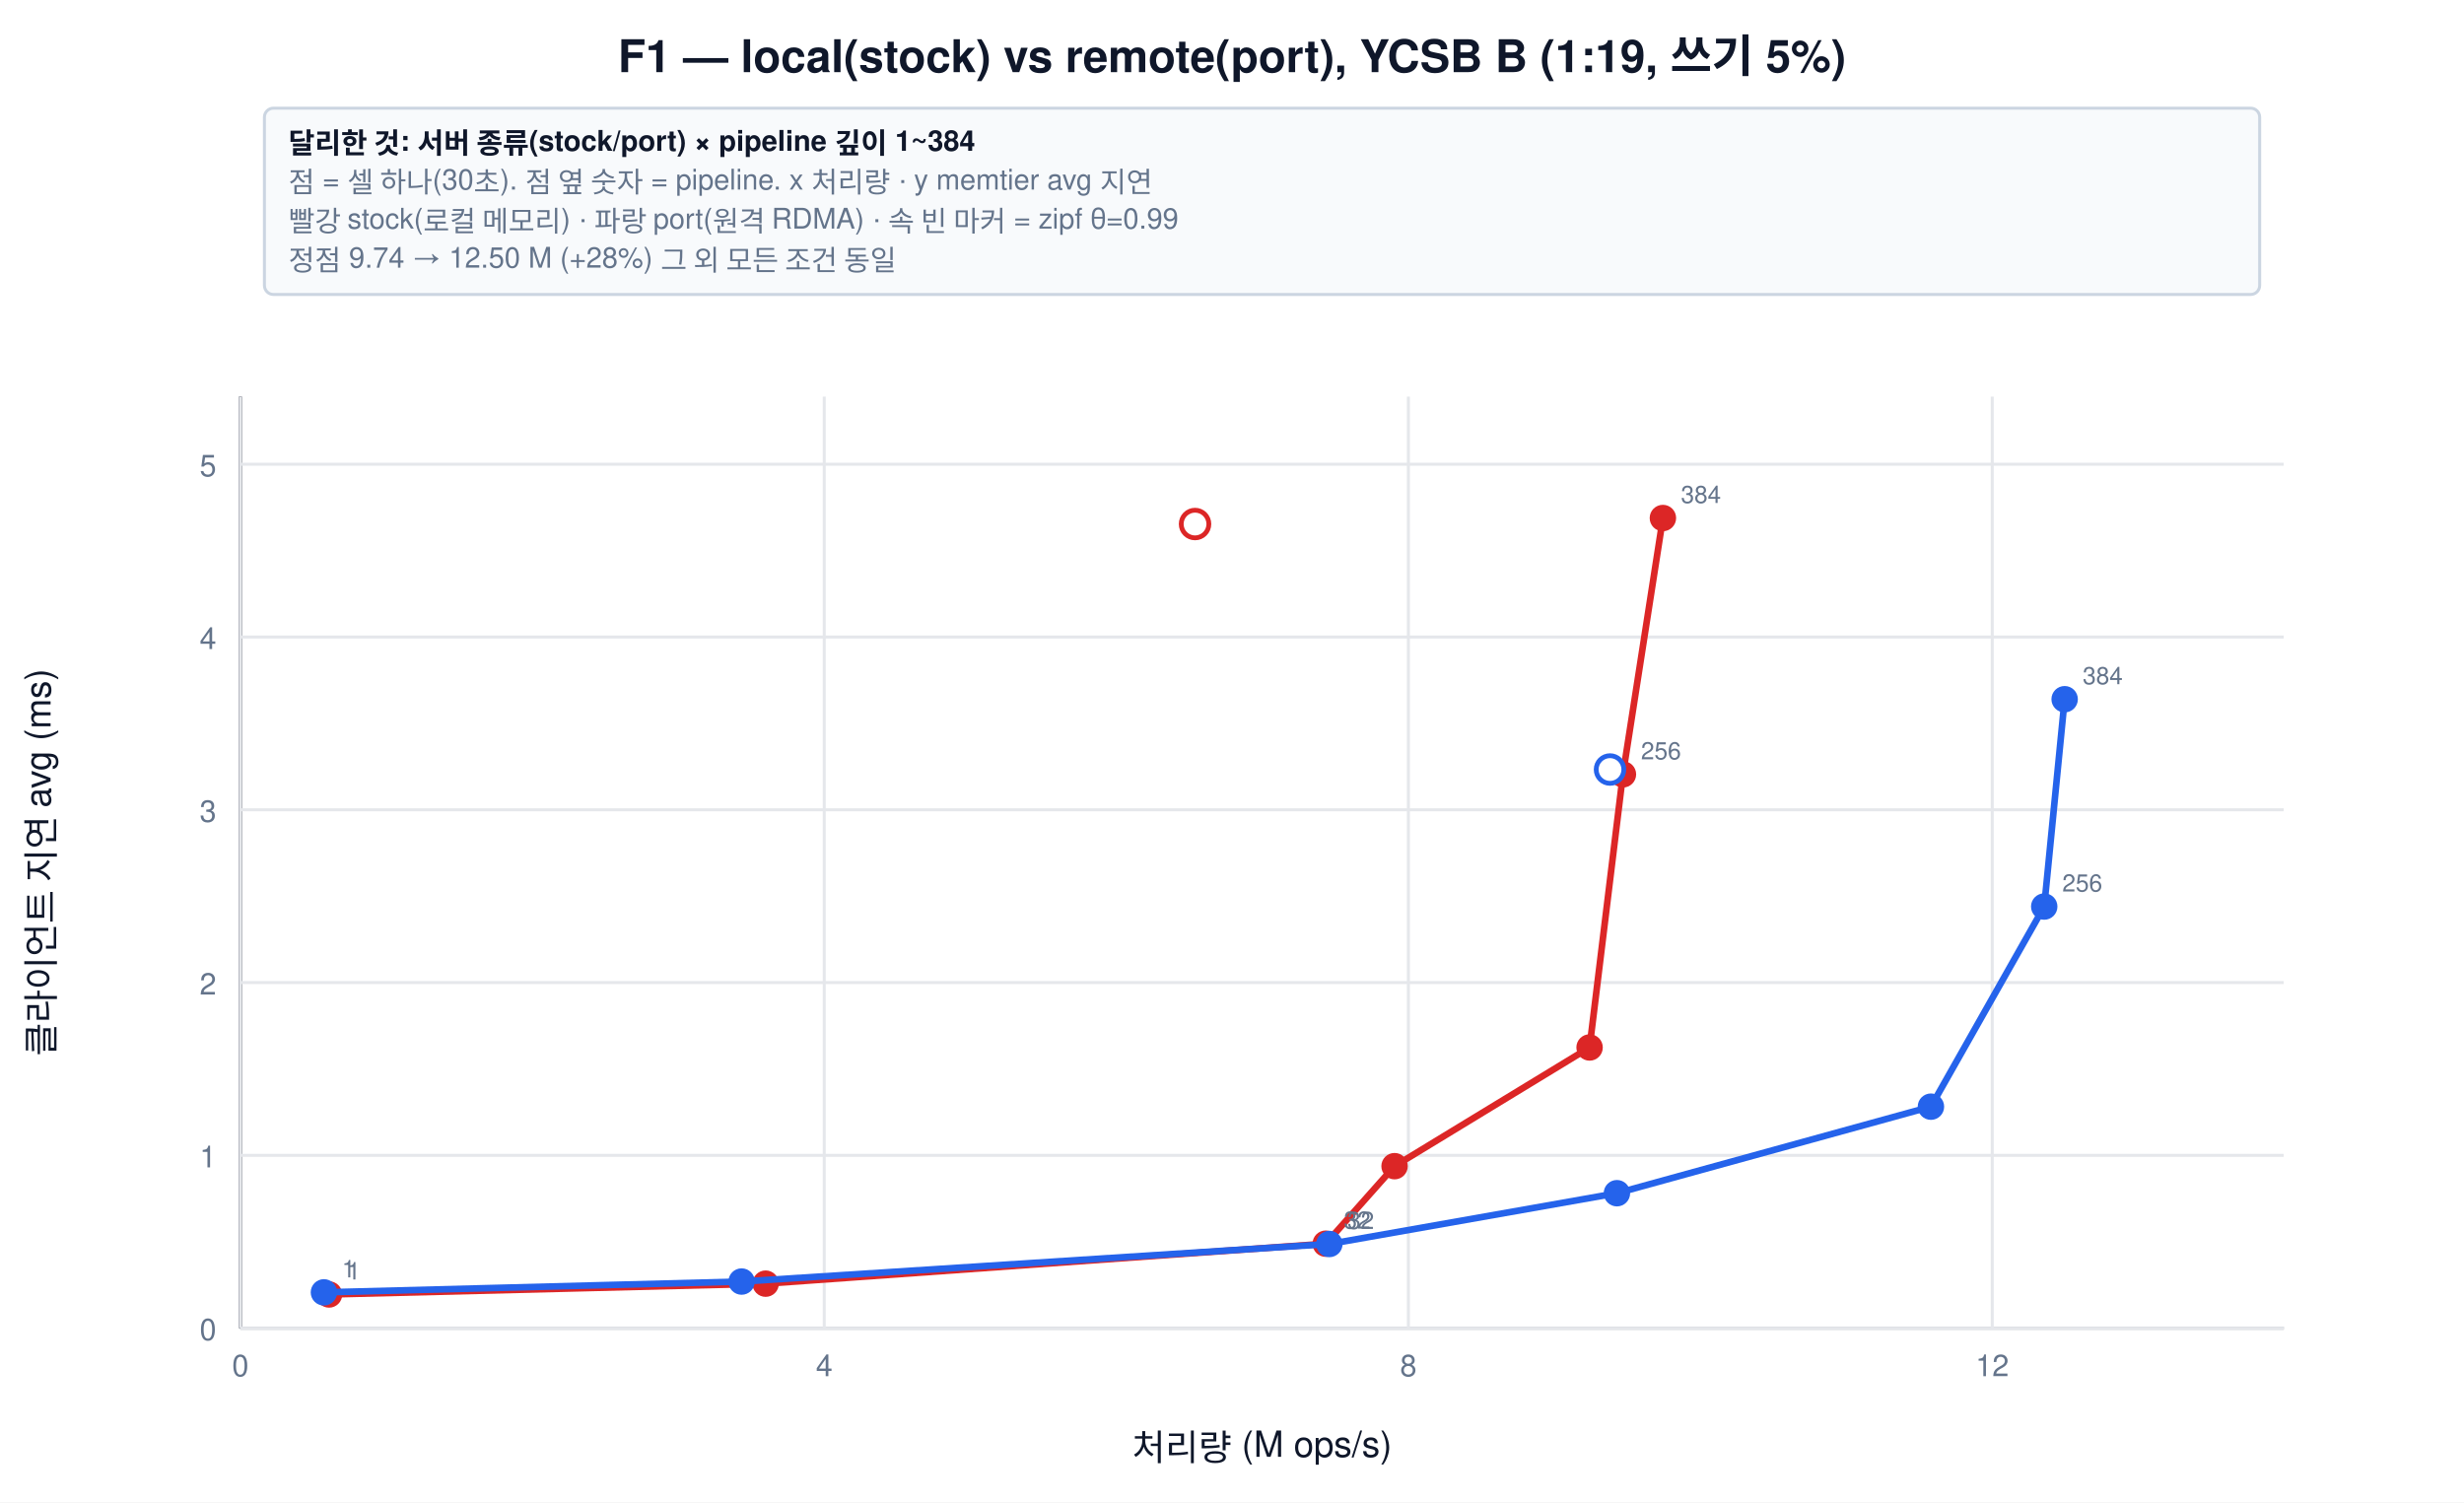
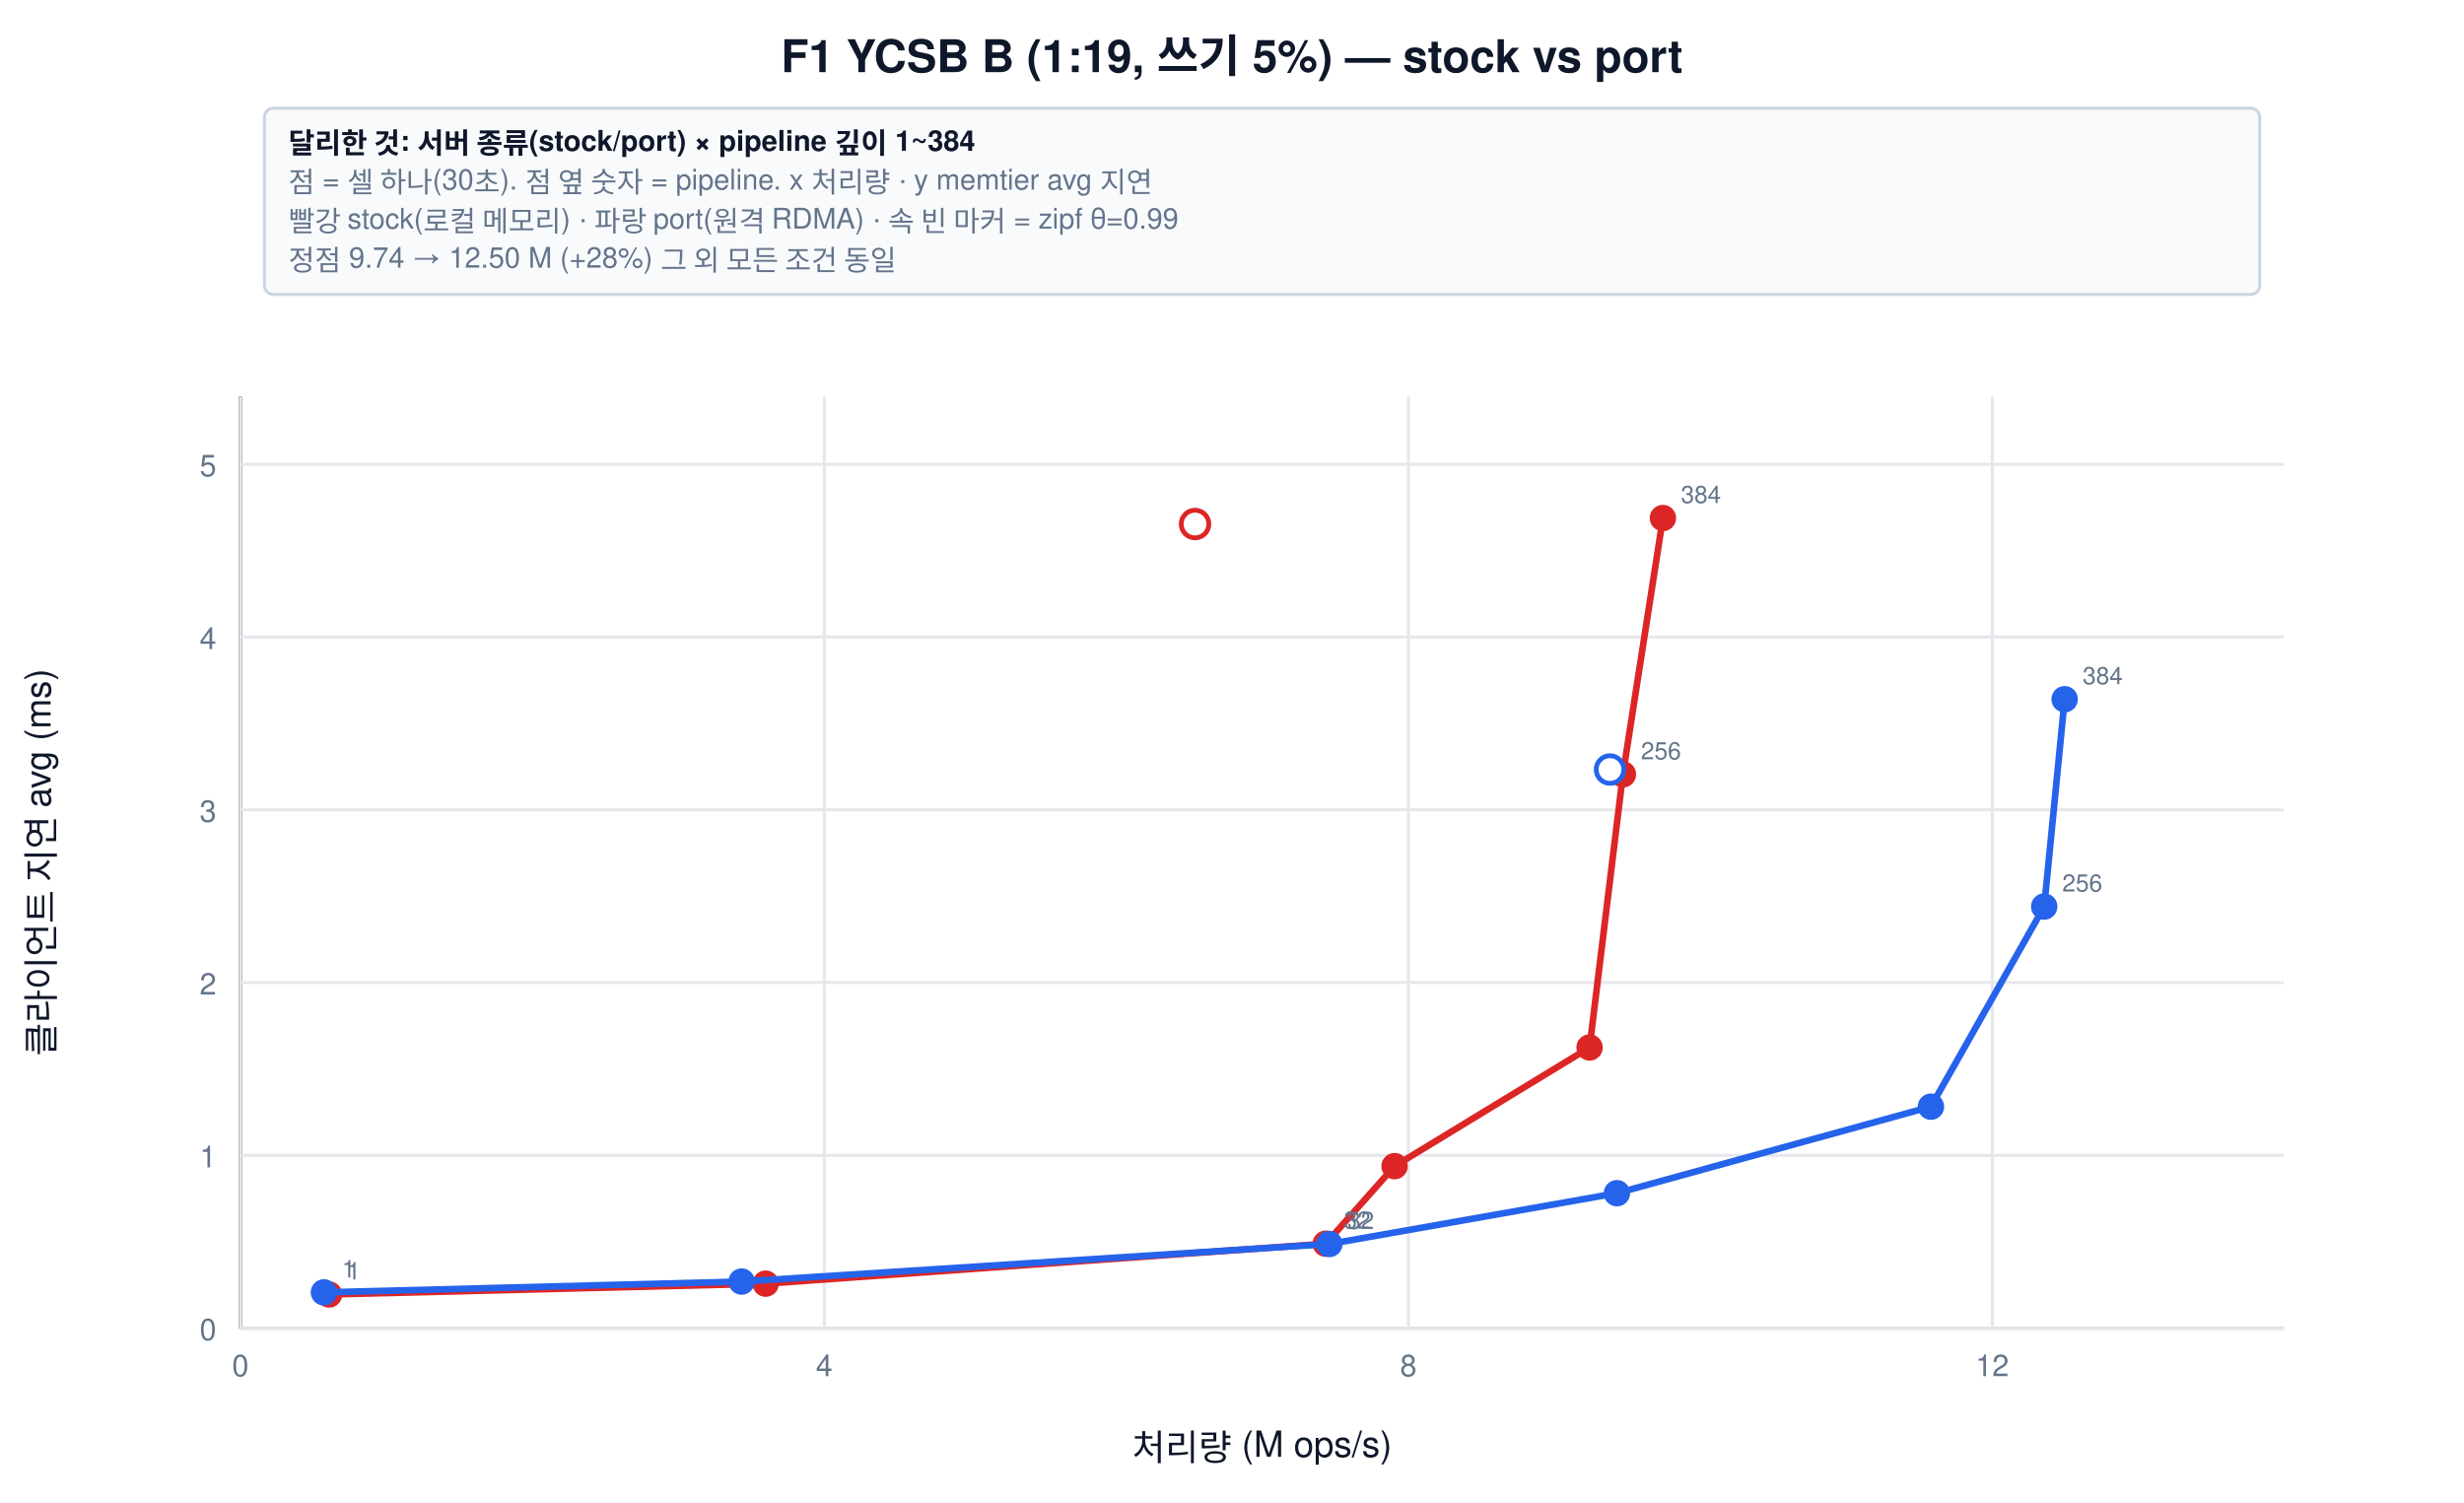
<svg xmlns="http://www.w3.org/2000/svg" width="820" height="500" viewBox="0 0 820 500" font-family="Helvetica,Arial,sans-serif">
  <rect width="820" height="500" fill="white" />
-   <text x="410.0" y="24.0" font-size="15" fill="#0f172a" text-anchor="middle" font-weight="600">F1 — local(stock) vs remote(port), YCSB B (1:19, 쓰기 5%)</text>
+   <text x="410.0" y="24.0" font-size="15" fill="#0f172a" text-anchor="middle" font-weight="600">F1  YCSB B (1:19, 쓰기 5%) — stock vs port</text>
  <line x1="80.0" y1="442.0" x2="760.0" y2="442.0" stroke="#0f172a" stroke-width="1" />
  <line x1="80.0" y1="132.0" x2="80.0" y2="442.0" stroke="#0f172a" stroke-width="1" />
  <text x="420.0" y="486.0" font-size="12" fill="#0f172a" text-anchor="middle" font-weight="400">처리량 (M ops/s)</text>
  <text x="18" y="287.0" font-size="12" fill="#0f172a" text-anchor="middle" transform="rotate(-90 18 287.0)">클라이언트 지연 avg (ms)</text>
  <line x1="80.0" y1="442.0" x2="760.0" y2="442.0" stroke="#e5e7eb" stroke-width="1" />
  <text x="72.0" y="446.0" font-size="10" fill="#64748b" text-anchor="end" font-weight="400">0</text>
  <line x1="80.0" y1="384.5" x2="760.0" y2="384.5" stroke="#e5e7eb" stroke-width="1" />
  <text x="72.0" y="388.5" font-size="10" fill="#64748b" text-anchor="end" font-weight="400">1</text>
  <line x1="80.0" y1="327.0" x2="760.0" y2="327.0" stroke="#e5e7eb" stroke-width="1" />
  <text x="72.0" y="331.0" font-size="10" fill="#64748b" text-anchor="end" font-weight="400">2</text>
  <line x1="80.0" y1="269.5" x2="760.0" y2="269.5" stroke="#e5e7eb" stroke-width="1" />
  <text x="72.0" y="273.5" font-size="10" fill="#64748b" text-anchor="end" font-weight="400">3</text>
  <line x1="80.0" y1="212.0" x2="760.0" y2="212.0" stroke="#e5e7eb" stroke-width="1" />
  <text x="72.0" y="216.0" font-size="10" fill="#64748b" text-anchor="end" font-weight="400">4</text>
  <line x1="80.0" y1="154.5" x2="760.0" y2="154.5" stroke="#e5e7eb" stroke-width="1" />
  <text x="72.0" y="158.5" font-size="10" fill="#64748b" text-anchor="end" font-weight="400">5</text>
  <line x1="80.0" y1="132.0" x2="80.0" y2="442.0" stroke="#e5e7eb" stroke-width="1" />
  <text x="80.0" y="458.0" font-size="10" fill="#64748b" text-anchor="middle" font-weight="400">0</text>
  <line x1="274.3" y1="132.0" x2="274.3" y2="442.0" stroke="#e5e7eb" stroke-width="1" />
  <text x="274.3" y="458.0" font-size="10" fill="#64748b" text-anchor="middle" font-weight="400">4</text>
  <line x1="468.7" y1="132.0" x2="468.7" y2="442.0" stroke="#e5e7eb" stroke-width="1" />
  <text x="468.7" y="458.0" font-size="10" fill="#64748b" text-anchor="middle" font-weight="400">8</text>
  <line x1="663.0" y1="132.0" x2="663.0" y2="442.0" stroke="#e5e7eb" stroke-width="1" />
  <text x="663.0" y="458.0" font-size="10" fill="#64748b" text-anchor="middle" font-weight="400">12</text>
  <path d="M 109.5,430.8 L 254.8,427.2 L 441.2,413.9 L 464.1,388.1 L 529.0,348.6 L 540.1,257.7 L 553.4,172.4" fill="none" stroke="#dc2626" stroke-width="2.2" />
  <circle cx="109.5" cy="430.8" r="3.6" fill="#dc2626" stroke="#dc2626" stroke-width="1.6" />
  <text x="115.5" y="425.8" font-size="8" fill="#64748b" text-anchor="start" font-weight="400">1</text>
  <circle cx="254.8" cy="427.2" r="3.6" fill="#dc2626" stroke="#dc2626" stroke-width="1.6" />
  <circle cx="441.2" cy="413.9" r="3.6" fill="#dc2626" stroke="#dc2626" stroke-width="1.6" />
  <text x="447.2" y="408.9" font-size="8" fill="#64748b" text-anchor="start" font-weight="400">32</text>
  <circle cx="464.1" cy="388.1" r="3.6" fill="#dc2626" stroke="#dc2626" stroke-width="1.6" />
  <circle cx="529.0" cy="348.6" r="3.6" fill="#dc2626" stroke="#dc2626" stroke-width="1.6" />
  <circle cx="540.1" cy="257.7" r="3.6" fill="#dc2626" stroke="#dc2626" stroke-width="1.6" />
  <text x="546.1" y="252.7" font-size="8" fill="#64748b" text-anchor="start" font-weight="400">256</text>
  <circle cx="553.4" cy="172.4" r="3.6" fill="#dc2626" stroke="#dc2626" stroke-width="1.6" />
  <text x="559.4" y="167.4" font-size="8" fill="#64748b" text-anchor="start" font-weight="400">384</text>
  <circle cx="397.7" cy="174.4" r="4.6" fill="white" stroke="#dc2626" stroke-width="1.6" />
  <path d="M 107.8,430.1 L 246.8,426.5 L 442.4,414.0 L 538.1,397.1 L 642.6,368.3 L 680.3,301.7 L 687.1,232.7" fill="none" stroke="#2563eb" stroke-width="2.2" />
  <circle cx="107.8" cy="430.1" r="3.6" fill="#2563eb" stroke="#2563eb" stroke-width="1.6" />
  <text x="113.8" y="425.1" font-size="8" fill="#64748b" text-anchor="start" font-weight="400">1</text>
  <circle cx="246.8" cy="426.5" r="3.6" fill="#2563eb" stroke="#2563eb" stroke-width="1.6" />
  <circle cx="442.4" cy="414.0" r="3.6" fill="#2563eb" stroke="#2563eb" stroke-width="1.6" />
  <text x="448.4" y="409.0" font-size="8" fill="#64748b" text-anchor="start" font-weight="400">32</text>
  <circle cx="538.1" cy="397.1" r="3.6" fill="#2563eb" stroke="#2563eb" stroke-width="1.6" />
  <circle cx="642.6" cy="368.3" r="3.6" fill="#2563eb" stroke="#2563eb" stroke-width="1.6" />
  <circle cx="680.3" cy="301.7" r="3.6" fill="#2563eb" stroke="#2563eb" stroke-width="1.6" />
  <text x="686.3" y="296.7" font-size="8" fill="#64748b" text-anchor="start" font-weight="400">256</text>
  <circle cx="687.1" cy="232.7" r="3.6" fill="#2563eb" stroke="#2563eb" stroke-width="1.6" />
  <text x="693.1" y="227.7" font-size="8" fill="#64748b" text-anchor="start" font-weight="400">384</text>
  <circle cx="535.8" cy="256.1" r="4.6" fill="white" stroke="#2563eb" stroke-width="1.6" />
  <rect x="88.0" y="36.0" width="664.0" height="62" fill="#f8fafc" stroke="#cbd5e1" stroke-width="1" rx="3" />
  <text x="96.0" y="51.0" font-size="9.5" fill="#0f172a" text-anchor="start" font-weight="600">달리한 것: 서버 종류(stock/port) × pipeline 깊이 1~384</text>
  <text x="96.0" y="64.0" font-size="9.5" fill="#64748b" text-anchor="start" font-weight="400">점 = 셀 하나(30초). 점 옆 숫자 = pipeline.  x 처리량 · y memtier avg 지연</text>
  <text x="96.0" y="77.0" font-size="9.5" fill="#64748b" text-anchor="start" font-weight="400">빨강 stock(로컬 메모리) · 파랑 port(원격 RDMA) · 속 빈 마커 = zipf θ=0.99</text>
  <text x="96.0" y="90.0" font-size="9.5" fill="#64748b" text-anchor="start" font-weight="400">정점 9.74 → 12.50 M (+28%)   그 외 모든 조건 동일</text>
</svg>
